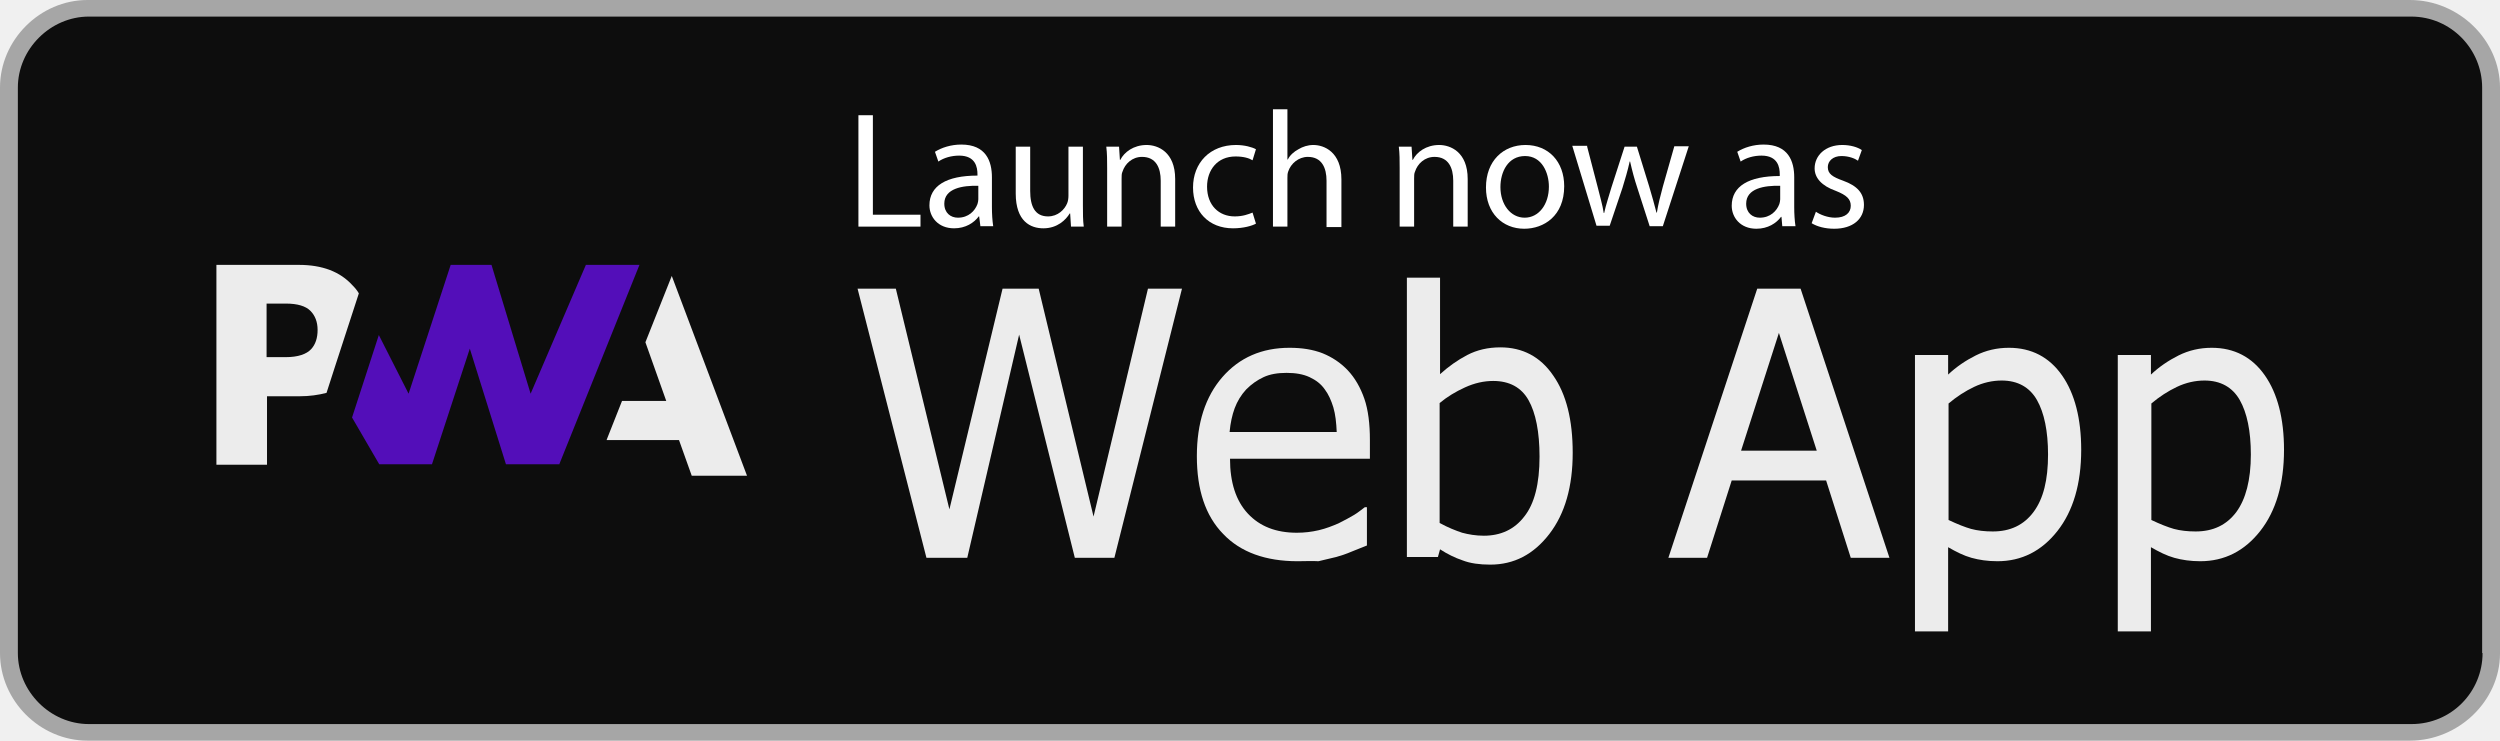
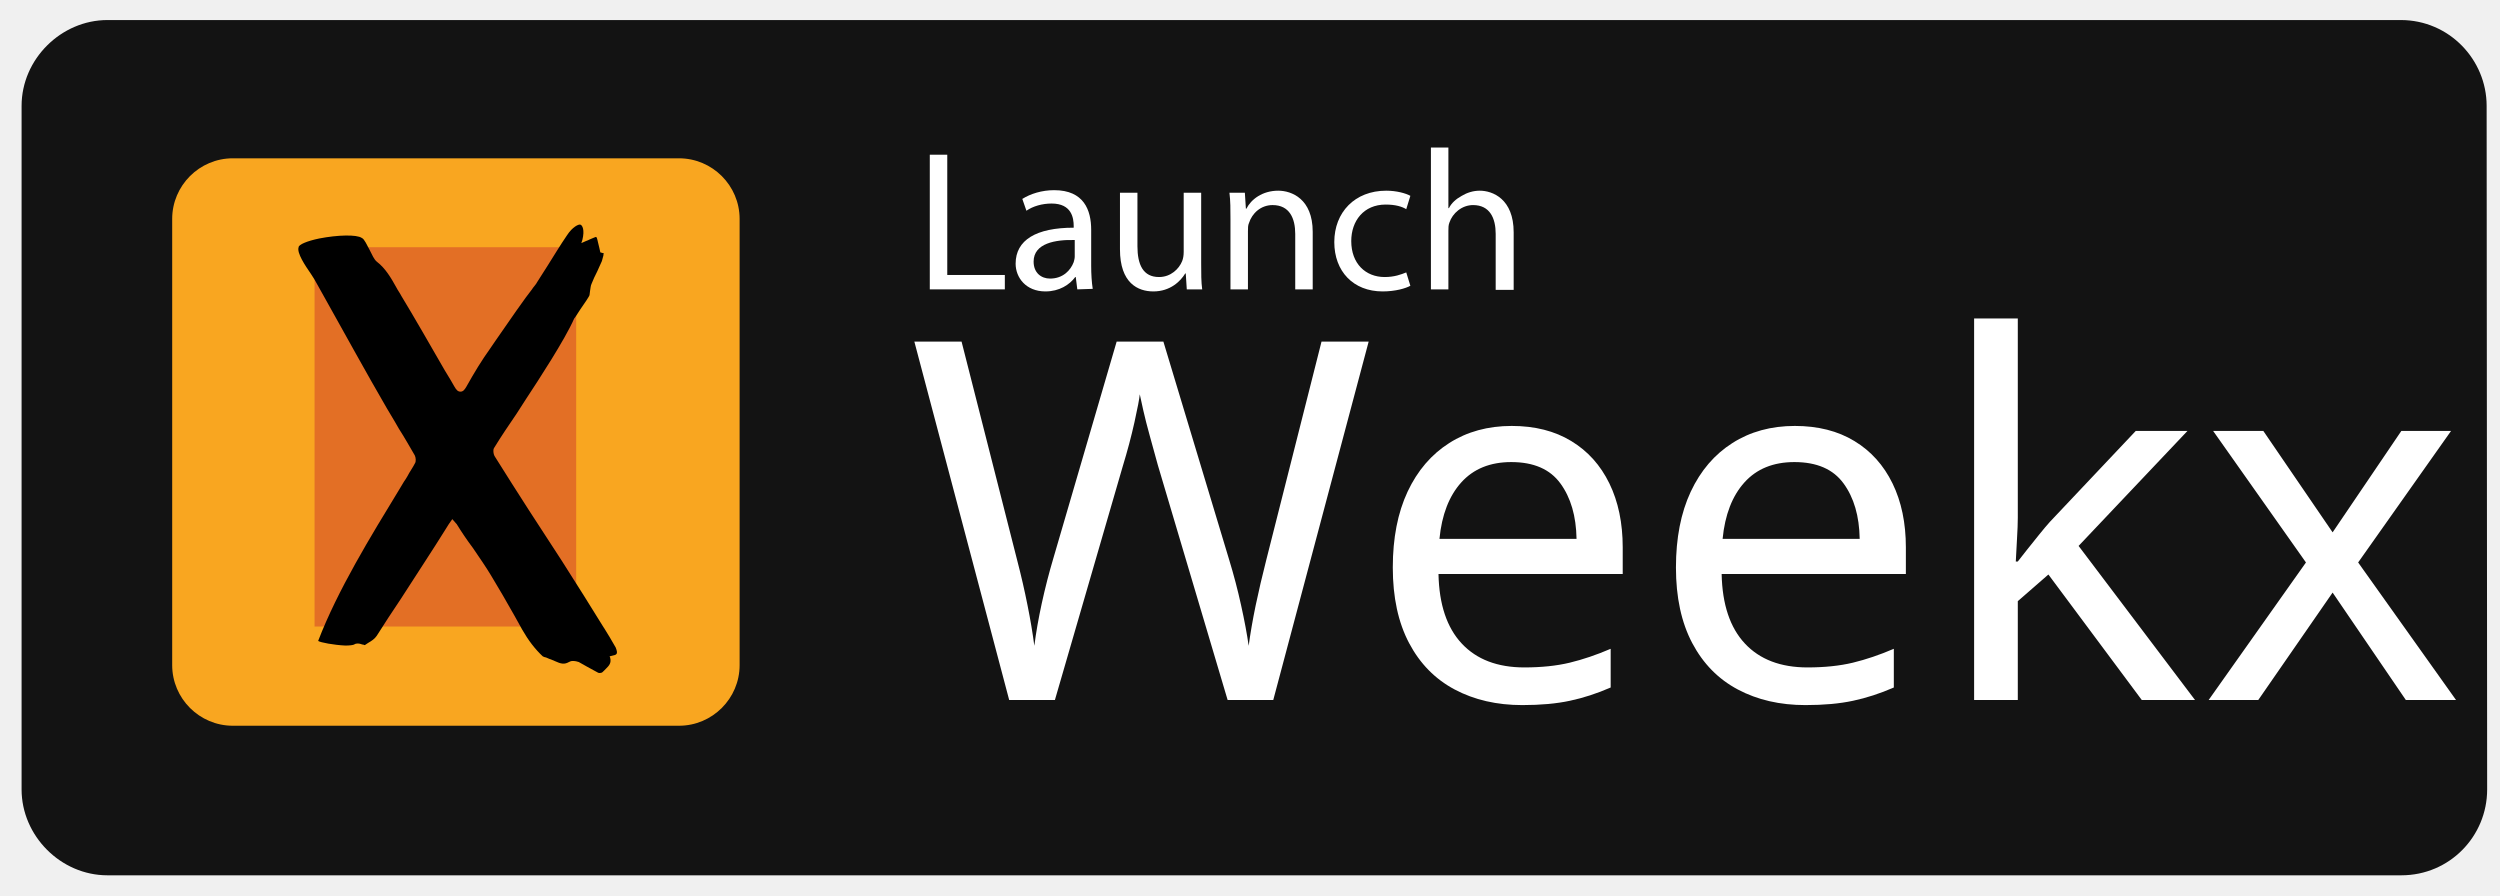
- <svg xmlns="http://www.w3.org/2000/svg" version="1.1" id="Layer_1" x="0px" y="0px" viewBox="0 0 588 174.2" style="enable-background:new 0 0 588 174.2;" xml:space="preserve">
+ <svg xmlns="http://www.w3.org/2000/svg" version="1.1" x="0px" y="0px" viewBox="0 0 486.4 174.2" style="enable-background:new 0 0 486.4 174.2;" xml:space="preserve">
  <style type="text/css">
- 	.st0{fill:#A6A6A6;fill-opacity:0.996;}
+ 	.st0{display:none;fill:#A6A6A6;fill-opacity:0.996;}
	.st1{fill-opacity:0.918;}
	.st2{fill:#FFFFFF;}
- 	.st3{fill:#FFFFFF;fill-opacity:0.918;}
- 	.st4{fill:#5A0FC8;fill-opacity:0.918;}
+ 	.st3{display:none;}
+ 	.st4{display:inline;fill:#FFFFFF;fill-opacity:0.918;}
+ 	.st5{font-family:'MyriadPro-Regular';}
+ 	.st6{font-size:97.675px;}
+ 	.st7{fill:#F9A620;}
+ 	.st8{fill:#E36F25;}
</style>
-   <g>
-     <g>
-       <path class="st0" d="M566.8,174.2H20.6C9.4,174.2,0,164.8,0,153.6V20.6C0,9.4,9.4,0,20.6,0h546.2C578.3,0,588,9.4,588,20.6v133.1    C588,164.8,578.3,174.2,566.8,174.2z" />
-       <path class="st1" d="M583.9,153.6c0,9.1-7.3,16.7-16.7,16.7H20.9c-9.1,0-16.7-7.7-16.7-16.7V20.6c0-9.1,7.7-16.7,16.7-16.7h546.2    c9.4,0,16.7,7.7,16.7,16.7V153.6z" />
-     </g>
+   <g id="Layer_1">
    <g>
      <g>
-         <path class="st2" d="M201.9,27.1h3.4v23.4h11.2v2.8h-14.6V27.1z" />
-         <path class="st2" d="M230.6,53.3l-0.3-2.4h-0.1c-1.1,1.5-3.1,2.8-5.8,2.8c-3.8,0-5.8-2.7-5.8-5.4c0-4.6,4-7,11.3-7V41     c0-1.6-0.4-4.4-4.3-4.4c-1.8,0-3.6,0.5-4.9,1.4l-0.8-2.3c1.6-1,3.8-1.7,6.2-1.7c5.8,0,7.2,3.9,7.2,7.7v7c0,1.6,0.1,3.2,0.3,4.5     H230.6z M230.1,43.7c-3.7-0.1-8,0.6-8,4.2c0,2.2,1.5,3.3,3.2,3.3c2.5,0,4-1.6,4.6-3.2c0.1-0.4,0.2-0.7,0.2-1.1V43.7z" />
-         <path class="st2" d="M254.7,48.2c0,1.9,0,3.7,0.2,5.1h-3l-0.2-3.1h-0.1c-0.9,1.5-2.9,3.5-6.2,3.5c-3,0-6.5-1.6-6.5-8.2v-11h3.4     v10.4c0,3.6,1.1,6,4.2,6c2.3,0,3.9-1.6,4.5-3.1c0.2-0.5,0.3-1.1,0.3-1.8V34.5h3.4V48.2z" />
-         <path class="st2" d="M260.4,39.6c0-1.9,0-3.5-0.2-5.1h3l0.2,3.1h0.1c0.9-1.8,3.1-3.5,6.2-3.5c2.6,0,6.7,1.6,6.7,8v11.2H273V42.5     c0-3-1.1-5.6-4.4-5.6c-2.3,0-4,1.6-4.6,3.5c-0.2,0.4-0.2,1-0.2,1.6v11.3h-3.4V39.6z" />
-         <path class="st2" d="M295.4,52.6c-0.9,0.5-2.9,1.1-5.4,1.1c-5.7,0-9.4-3.9-9.4-9.6c0-5.8,4-10,10.1-10c2,0,3.8,0.5,4.7,1     l-0.8,2.6c-0.8-0.5-2.1-0.9-4-0.9c-4.3,0-6.7,3.2-6.7,7.1c0,4.4,2.8,7,6.5,7c1.9,0,3.2-0.5,4.2-0.9L295.4,52.6z" />
-         <path class="st2" d="M299.4,25.7h3.4v11.8h0.1c0.5-1,1.4-1.8,2.5-2.4c1-0.6,2.2-1,3.5-1c2.5,0,6.6,1.6,6.6,8.1v11.2H312V42.5     c0-3-1.1-5.6-4.4-5.6c-2.2,0-4,1.6-4.6,3.4c-0.2,0.5-0.2,1-0.2,1.6v11.4h-3.4V25.7z" />
-         <path class="st2" d="M329.2,39.6c0-1.9,0-3.5-0.2-5.1h3l0.2,3.1h0.1c0.9-1.8,3.1-3.5,6.2-3.5c2.6,0,6.7,1.6,6.7,8v11.2h-3.4V42.5     c0-3-1.1-5.6-4.4-5.6c-2.3,0-4,1.6-4.6,3.5c-0.2,0.4-0.2,1-0.2,1.6v11.3h-3.4V39.6z" />
-         <path class="st2" d="M367.9,43.8c0,7-4.8,10-9.4,10c-5.1,0-9-3.7-9-9.7c0-6.3,4.1-10,9.3-10C364.2,34.1,367.9,38,367.9,43.8z      M352.9,44c0,4.1,2.4,7.2,5.7,7.2c3.3,0,5.7-3.1,5.7-7.3c0-3.2-1.6-7.2-5.6-7.2S352.9,40.4,352.9,44z" />
-         <path class="st2" d="M373.3,34.5l2.5,9.6c0.5,2.1,1.1,4,1.4,6h0.1c0.4-1.9,1.1-3.9,1.7-6l3.1-9.6h2.9l2.9,9.4     c0.7,2.3,1.2,4.2,1.7,6.1h0.1c0.3-1.9,0.8-3.9,1.4-6.1l2.7-9.5h3.4l-6.1,18.8H388l-2.9-9c-0.7-2.1-1.2-4-1.7-6.2h-0.1     c-0.5,2.3-1.1,4.2-1.7,6.2l-3,8.9h-3.1l-5.7-18.8H373.3z" />
-         <path class="st2" d="M419.2,53.3L419,51h-0.1c-1.1,1.5-3.1,2.8-5.8,2.8c-3.8,0-5.8-2.7-5.8-5.4c0-4.6,4-7,11.3-7V41     c0-1.6-0.4-4.4-4.3-4.4c-1.8,0-3.6,0.5-4.9,1.4l-0.8-2.3c1.6-1,3.8-1.7,6.2-1.7c5.8,0,7.2,3.9,7.2,7.7v7c0,1.6,0.1,3.2,0.3,4.5     H419.2z M418.7,43.7c-3.7-0.1-8,0.6-8,4.2c0,2.2,1.5,3.3,3.2,3.3c2.5,0,4-1.6,4.6-3.2c0.1-0.4,0.2-0.7,0.2-1.1V43.7z" />
-         <path class="st2" d="M427.1,49.8c1,0.7,2.8,1.4,4.5,1.4c2.5,0,3.7-1.2,3.7-2.8c0-1.6-1-2.5-3.5-3.5c-3.4-1.2-5-3.1-5-5.3     c0-3,2.5-5.5,6.5-5.5c1.9,0,3.6,0.5,4.6,1.2l-0.9,2.5c-0.7-0.5-2.1-1.1-3.9-1.1c-2,0-3.2,1.2-3.2,2.6c0,1.6,1.1,2.3,3.6,3.2     c3.3,1.2,4.9,2.9,4.9,5.7c0,3.3-2.6,5.6-7,5.6c-2.1,0-4-0.5-5.3-1.3L427.1,49.8z" />
+         <path class="st0" d="M566.8,174.2H20.6C9.4,174.2,0,164.8,0,153.6v-133C0,9.4,9.4,0,20.6,0h546.2C578.3,0,588,9.4,588,20.6v133.1     C588,164.8,578.3,174.2,566.8,174.2z" />
+         <path class="st1" d="M483.9,153.6c0,9.1-7.3,16.7-16.7,16.7H20.9c-9.1,0-16.7-7.7-16.7-16.7v-133c0-9.1,7.7-16.7,16.7-16.7h446.2     c9.4,0,16.7,7.7,16.7,16.7L483.9,153.6L483.9,153.6z" />
      </g>
      <g>
-         <path class="st3" d="M278,67.9l-15.9,63.3h-9.3l-13.1-52.5l-12.2,52.5h-9.6l-16.2-63.3h9l12.6,51.9l12.5-51.9h8.5l12.9,53.6     L270,67.9H278z" />
-         <path class="st3" d="M305.2,132c-7.5,0-13.4-2.1-17.5-6.4c-4.2-4.3-6.2-10.4-6.2-18.3c0-7.8,2-14,6-18.6c4-4.6,9.3-6.9,15.8-6.9     c2.9,0,5.5,0.4,7.8,1.3c2.2,0.9,4.2,2.2,5.9,4c1.7,1.8,3,4.1,3.9,6.7c0.9,2.6,1.3,5.9,1.3,9.7v4.4h-32.9c0,5.6,1.4,9.9,4.2,12.9     c2.8,3,6.6,4.5,11.5,4.5c1.8,0,3.5-0.2,5.2-0.6c1.7-0.4,3.2-1,4.6-1.6c1.4-0.7,2.7-1.4,3.7-2c1-0.6,1.8-1.3,2.5-1.8h0.5v9     c-0.9,0.4-2.1,0.8-3.5,1.4c-1.4,0.6-2.6,1-3.7,1.3c-1.6,0.4-3,0.7-4.2,1C308.7,131.9,307.1,132,305.2,132z M314.4,101.7     c-0.1-2.3-0.3-4.2-0.8-5.9c-0.5-1.6-1.1-3-2-4.2c-0.9-1.3-2.1-2.2-3.6-2.9c-1.5-0.7-3.3-1-5.4-1c-2.1,0-3.9,0.3-5.4,1     c-1.5,0.7-2.8,1.6-4.1,2.9c-1.2,1.3-2.1,2.8-2.7,4.4c-0.6,1.6-1,3.5-1.2,5.6H314.4z" />
-         <path class="st3" d="M362.1,107.4c0-5.8-0.9-10.3-2.6-13.3c-1.7-3-4.5-4.5-8.3-4.5c-2.2,0-4.4,0.5-6.6,1.5c-2.2,1-4.2,2.2-6,3.7     V123c2,1.1,3.8,1.8,5.3,2.3c1.5,0.4,3.2,0.7,5.1,0.7c4,0,7.2-1.5,9.5-4.5C360.9,118.5,362.1,113.8,362.1,107.4z M369.9,106.5     c0,7.9-1.8,14.3-5.5,19.1c-3.7,4.8-8.3,7.2-13.9,7.2c-2.5,0-4.7-0.3-6.5-1c-1.8-0.6-3.6-1.5-5.3-2.6l-0.5,1.8h-7.3V65.3h7.8V88     c2-1.8,4.1-3.3,6.4-4.5c2.3-1.2,4.9-1.8,7.8-1.8c5.2,0,9.4,2.2,12.4,6.6C368.4,92.7,369.9,98.8,369.9,106.5z" />
-         <path class="st3" d="M392.4,131.2l20.9-63.3h10.2l20.9,63.3h-9.1l-5.8-18.2h-22.2l-5.8,18.2H392.4z M427.3,106l-8.9-27.7     l-8.9,27.7H427.3z" />
-         <path class="st3" d="M489.5,105.8c0,8-1.9,14.4-5.6,19.1c-3.7,4.7-8.4,7.1-14.1,7.1c-2.3,0-4.3-0.3-6.1-0.8     c-1.8-0.5-3.6-1.4-5.5-2.5v19.8h-7.8v-65h7.8v4.6c1.9-1.8,4.1-3.3,6.5-4.5c2.4-1.2,5-1.8,7.8-1.8c5.3,0,9.5,2.2,12.5,6.5     C488,92.6,489.5,98.5,489.5,105.8z M481.7,106.9c0-5.5-0.9-9.8-2.6-12.8c-1.7-3-4.5-4.6-8.3-4.6c-2.2,0-4.4,0.5-6.5,1.5     c-2.1,1-4.1,2.3-6,3.9v27.4c2.1,1,3.9,1.7,5.3,2.1c1.5,0.4,3.2,0.6,5.1,0.6c4.1,0,7.3-1.5,9.6-4.6S481.7,112.9,481.7,106.9z" />
-         <path class="st3" d="M537.2,105.8c0,8-1.9,14.4-5.6,19.1c-3.7,4.7-8.4,7.1-14.1,7.1c-2.3,0-4.3-0.3-6.1-0.8     c-1.8-0.5-3.6-1.4-5.5-2.5v19.8h-7.8v-65h7.8v4.6c1.9-1.8,4.1-3.3,6.5-4.5c2.4-1.2,5-1.8,7.8-1.8c5.3,0,9.5,2.2,12.5,6.5     C535.7,92.6,537.2,98.5,537.2,105.8z M529.4,106.9c0-5.5-0.9-9.8-2.6-12.8c-1.7-3-4.5-4.6-8.3-4.6c-2.2,0-4.4,0.5-6.5,1.5     c-2.1,1-4.1,2.3-6,3.9v27.4c2.1,1,3.9,1.7,5.3,2.1c1.5,0.4,3.2,0.6,5.1,0.6c4.1,0,7.3-1.5,9.6-4.6     C528.2,117.4,529.4,112.9,529.4,106.9z" />
+         <g>
+           <path class="st2" d="M180.9,30.1h3.4v23.4h11.2v2.8h-14.6L180.9,30.1L180.9,30.1z" />
+           <path class="st2" d="M209.6,56.3l-0.3-2.4h-0.1c-1.1,1.5-3.1,2.8-5.8,2.8c-3.8,0-5.8-2.7-5.8-5.4c0-4.6,4-7,11.3-7V44      c0-1.6-0.4-4.4-4.3-4.4c-1.8,0-3.6,0.5-4.9,1.4l-0.8-2.3c1.6-1,3.8-1.7,6.2-1.7c5.8,0,7.2,3.9,7.2,7.7v7c0,1.6,0.1,3.2,0.3,4.5      L209.6,56.3L209.6,56.3z M209.1,46.7c-3.7-0.1-8,0.6-8,4.2c0,2.2,1.5,3.3,3.2,3.3c2.5,0,4-1.6,4.6-3.2c0.1-0.4,0.2-0.7,0.2-1.1      V46.7z" />
+           <path class="st2" d="M233.7,51.2c0,1.9,0,3.7,0.2,5.1h-3l-0.2-3.1h-0.1c-0.9,1.5-2.9,3.5-6.2,3.5c-3,0-6.5-1.6-6.5-8.2v-11h3.4      v10.4c0,3.6,1.1,6,4.2,6c2.3,0,3.9-1.6,4.5-3.1c0.2-0.5,0.3-1.1,0.3-1.8V37.5h3.4L233.7,51.2L233.7,51.2z" />
+           <path class="st2" d="M239.4,42.6c0-1.9,0-3.5-0.2-5.1h3l0.2,3.1h0.1c0.9-1.8,3.1-3.5,6.2-3.5c2.6,0,6.7,1.6,6.7,8v11.2H252V45.5      c0-3-1.1-5.6-4.4-5.6c-2.3,0-4,1.6-4.6,3.5c-0.2,0.4-0.2,1-0.2,1.6v11.3h-3.4V42.6z" />
+           <path class="st2" d="M274.4,55.6c-0.9,0.5-2.9,1.1-5.4,1.1c-5.7,0-9.4-3.9-9.4-9.6c0-5.8,4-10,10.1-10c2,0,3.8,0.5,4.7,1      l-0.8,2.6c-0.8-0.5-2.1-0.9-4-0.9c-4.3,0-6.7,3.2-6.7,7.1c0,4.4,2.8,7,6.5,7c1.9,0,3.2-0.5,4.2-0.9L274.4,55.6z" />
+           <path class="st2" d="M278.4,28.7h3.4v11.8h0.1c0.5-1,1.4-1.8,2.5-2.4c1-0.6,2.2-1,3.5-1c2.5,0,6.6,1.6,6.6,8.1v11.2H291V45.5      c0-3-1.1-5.6-4.4-5.6c-2.2,0-4,1.6-4.6,3.4c-0.2,0.5-0.2,1-0.2,1.6v11.4h-3.4V28.7z" />
+         </g>
+         <g class="st3">
+           <path class="st4" d="M248,70.9l-15.9,63.3h-9.3l-13.1-52.5l-12.2,52.5h-9.6l-16.2-63.3h9l12.6,51.9l12.5-51.9h8.5l12.9,53.6      L240,70.9H248z" />
+           <path class="st4" d="M275.2,135c-7.5,0-13.4-2.1-17.5-6.4c-4.2-4.3-6.2-10.4-6.2-18.3c0-7.8,2-14,6-18.6s9.3-6.9,15.8-6.9      c2.9,0,5.5,0.4,7.8,1.3c2.2,0.9,4.2,2.2,5.9,4c1.7,1.8,3,4.1,3.9,6.7s1.3,5.9,1.3,9.7v4.4h-32.9c0,5.6,1.4,9.9,4.2,12.9      c2.8,3,6.6,4.5,11.5,4.5c1.8,0,3.5-0.2,5.2-0.6s3.2-1,4.6-1.6c1.4-0.7,2.7-1.4,3.7-2s1.8-1.3,2.5-1.8h0.5v9      c-0.9,0.4-2.1,0.8-3.5,1.4c-1.4,0.6-2.6,1-3.7,1.3c-1.6,0.4-3,0.7-4.2,1C278.7,134.9,277.1,135,275.2,135z M284.4,104.7      c-0.1-2.3-0.3-4.2-0.8-5.9c-0.5-1.6-1.1-3-2-4.2c-0.9-1.3-2.1-2.2-3.6-2.9c-1.5-0.7-3.3-1-5.4-1s-3.9,0.3-5.4,1      s-2.8,1.6-4.1,2.9c-1.2,1.3-2.1,2.8-2.7,4.4s-1,3.5-1.2,5.6L284.4,104.7L284.4,104.7z" />
+           <path class="st4" d="M332.1,110.4c0-5.8-0.9-10.3-2.6-13.3s-4.5-4.5-8.3-4.5c-2.2,0-4.4,0.5-6.6,1.5s-4.2,2.2-6,3.7V126      c2,1.1,3.8,1.8,5.3,2.3c1.5,0.4,3.2,0.7,5.1,0.7c4,0,7.2-1.5,9.5-4.5C330.9,121.5,332.1,116.8,332.1,110.4z M339.9,109.5      c0,7.9-1.8,14.3-5.5,19.1c-3.7,4.8-8.3,7.2-13.9,7.2c-2.5,0-4.7-0.3-6.5-1c-1.8-0.6-3.6-1.5-5.3-2.6l-0.5,1.8h-7.3V68.3h7.8V91      c2-1.8,4.1-3.3,6.4-4.5s4.9-1.8,7.8-1.8c5.2,0,9.4,2.2,12.4,6.6C338.4,95.7,339.9,101.8,339.9,109.5z" />
+           <path class="st4" d="M362.4,134.2l20.9-63.3h10.2l20.9,63.3h-9.1l-5.8-18.2h-22.2l-5.8,18.2H362.4z M397.3,109l-8.9-27.7      l-8.9,27.7H397.3z" />
+           <path class="st4" d="M459.5,108.8c0,8-1.9,14.4-5.6,19.1c-3.7,4.7-8.4,7.1-14.1,7.1c-2.3,0-4.3-0.3-6.1-0.8      c-1.8-0.5-3.6-1.4-5.5-2.5v19.8h-7.8v-65h7.8v4.6c1.9-1.8,4.1-3.3,6.5-4.5s5-1.8,7.8-1.8c5.3,0,9.5,2.2,12.5,6.5      C458,95.6,459.5,101.5,459.5,108.8z M451.7,109.9c0-5.5-0.9-9.8-2.6-12.8s-4.5-4.6-8.3-4.6c-2.2,0-4.4,0.5-6.5,1.5      s-4.1,2.3-6,3.9v27.4c2.1,1,3.9,1.7,5.3,2.1c1.5,0.4,3.2,0.6,5.1,0.6c4.1,0,7.3-1.5,9.6-4.6S451.7,115.9,451.7,109.9z" />
+           <path class="st4" d="M507.2,108.8c0,8-1.9,14.4-5.6,19.1c-3.7,4.7-8.4,7.1-14.1,7.1c-2.3,0-4.3-0.3-6.1-0.8      c-1.8-0.5-3.6-1.4-5.5-2.5v19.8h-7.8v-65h7.8v4.6c1.9-1.8,4.1-3.3,6.5-4.5c2.4-1.2,5-1.8,7.8-1.8c5.3,0,9.5,2.2,12.5,6.5      S507.2,101.5,507.2,108.8z M499.4,109.9c0-5.5-0.9-9.8-2.6-12.8c-1.7-3-4.5-4.6-8.3-4.6c-2.2,0-4.4,0.5-6.5,1.5      c-2.1,1-4.1,2.3-6,3.9v27.4c2.1,1,3.9,1.7,5.3,2.1c1.5,0.4,3.2,0.6,5.1,0.6c4.1,0,7.3-1.5,9.6-4.6      C498.2,120.4,499.4,115.9,499.4,109.9z" />
+         </g>
      </g>
+       <text transform="matrix(1 0 0 1 176.7241 136.1982)" class="st2 st5 st6">Weekx</text>
    </g>
-     <g>
-       <path class="st3" d="M142.7,103.4l3.6-9.1h10.4l-4.9-13.8l6.2-15.6l17.7,47h-13l-3-8.4H142.7z" />
-       <path class="st4" d="M131.5,109.3l18.9-47l-12.6,0l-13,30.3l-9.2-30.3h-9.6l-9.9,30.3l-7-13.8l-6.3,19.4l6.4,11h12.4l8.9-27.2    l8.5,27.2H131.5z" />
-       <path class="st3" d="M62.8,93.2h7.7c2.3,0,4.4-0.3,6.3-0.8l2-6.2L84.4,69c-0.4-0.7-0.9-1.3-1.5-1.9c-2.9-3.2-7.1-4.8-12.6-4.8    H50.9v47h11.9V93.2z M73,73.1c1.1,1.1,1.7,2.6,1.7,4.5c0,1.9-0.5,3.4-1.5,4.5c-1.1,1.2-3.1,1.9-6,1.9h-4.5V71.4h4.5    C70,71.4,71.9,72,73,73.1z" />
+   </g>
+   <g id="icon">
+     <g id="Layer_3">
+       <path class="st7" d="M132.1,141.2H45.3c-6.5,0-11.8-5.3-11.8-11.8V42.6c0-6.5,5.3-11.8,11.8-11.8h86.8c6.5,0,11.8,5.3,11.8,11.8    v86.8C143.9,135.9,138.6,141.2,132.1,141.2z" />
+     </g>
+     <g id="logo">
+       <rect x="61.2" y="48.1" class="st8" width="50.9" height="73.8" />
+       <path d="M117.6,122.3l-0.2-0.3c-1.7-2.8-5.8-9.3-8.1-12.9c-4-6.1-8.6-13.2-13.1-20.4c-0.2-0.4-0.3-1.1-0.1-1.5    c1.4-2.3,2.9-4.5,4.4-6.7l1.8-2.8c2.5-3.8,7.6-11.6,9.4-15.7c0.1-0.1,0.5-0.7,1.2-1.8c0.7-1,1.8-2.6,1.8-2.8    c0-0.3,0.1-0.5,0.1-0.8c0.1-0.5,0.1-1,0.3-1.4c0.3-0.8,0.7-1.6,1.1-2.4c0.3-0.7,0.6-1.3,0.9-2c0.1-0.3,0.2-0.7,0.3-1.1    c0-0.1,0-0.3,0.1-0.4l-0.7-0.2l-0.2-0.9c-0.2-0.7-0.3-1.4-0.5-2c0,0-0.2-0.1-0.2-0.1c-0.3,0.1-0.7,0.3-1.2,0.5    c-0.2,0.1-0.4,0.2-0.7,0.3l-0.9,0.4l0.2-0.6c0.5-2,0-2.9-0.4-3c-0.3-0.1-1.5,0.4-2.6,2.1c-1.3,1.9-2.5,3.9-3.7,5.8    c-0.7,1.1-1.4,2.2-2.1,3.3c-0.2,0.4-0.5,0.7-0.8,1.1l-0.2,0.3c-1,1.2-4.7,6.5-7.1,10c-1,1.5-1.8,2.6-2.2,3.2    c-0.8,1.2-1.6,2.5-2.3,3.7c-0.4,0.7-0.8,1.4-1.2,2.1c-0.3,0.5-0.6,0.9-1.1,0.9c0,0,0,0,0,0c-0.5,0-0.8-0.3-1.2-1    c-0.3-0.6-1-1.7-1.9-3.2c-2.3-4-6.2-10.8-8.4-14.4c-0.3-0.6-0.7-1.1-1-1.7c-1-1.8-2.1-3.7-3.8-5c-0.5-0.4-0.9-1.3-1.4-2.3    c-0.5-0.9-1-2.1-1.5-2.3c-1-0.7-4.7-0.6-8.3,0.1c-2.4,0.5-4,1.2-4,1.7c-0.4,1.1,1.3,3.6,2.4,5.2c0.3,0.5,0.6,0.9,0.7,1.1l1.9,3.4    c3.4,6.1,9,16.2,11.4,20.3c1,1.8,2.1,3.5,3.1,5.3c1.1,1.7,2.1,3.5,3.1,5.2c0.2,0.4,0.3,1.2,0,1.6c-0.4,0.8-1,1.6-1.4,2.4    c-0.2,0.4-0.5,0.8-0.7,1.1l-0.9,1.5c-5.6,9.2-12,19.6-15.8,29.5c0.4,0.3,3.1,0.8,5.3,0.9c0.9,0,1.5-0.1,1.7-0.2    c0.4-0.3,1-0.2,1.3-0.1c0.1,0,0.2,0.1,0.3,0.1c0.1,0,0.2,0,0.4,0.1c0,0,0.1,0,0.1,0c0.2-0.1,0.4-0.3,0.6-0.4    c0.7-0.4,1.3-0.8,1.7-1.4c1.4-2.2,3-4.7,4.7-7.2c3-4.7,6.2-9.5,8.8-13.7c0.2-0.3,0.3-0.5,0.5-0.8l0.7-1l0.7,0.8    c0.1,0.1,0.2,0.2,0.3,0.4c0.8,1.3,1.8,2.8,3,4.4c1.3,1.9,2.6,3.8,3.5,5.3c1.5,2.5,3.1,5.2,4.6,7.9c0.5,0.9,1,1.8,1.5,2.7    c1.2,2.1,2.5,3.8,4,5.2c0,0,0.1,0,0.2,0.1c0.1,0,0.2,0.1,0.4,0.1c0.3,0.1,0.6,0.3,1,0.4l0.7,0.3c1.3,0.6,1.9,0.7,2.8,0.2    c0.2-0.1,0.4-0.2,0.7-0.2c0,0,0.1,0,0.1,0c0.4,0,0.8,0.1,1.1,0.2c0.5,0.3,1.1,0.6,1.6,0.9c0.7,0.4,1.5,0.8,2.2,1.2    c0.1,0,0.3,0.1,0.5,0c0.2,0,0.3-0.1,0.4-0.2c0.2-0.2,0.4-0.4,0.6-0.6c0.6-0.6,1.1-1.1,0.8-2.2l-0.1-0.2l0.4-0.1    c1-0.2,1.3-0.3,0.8-1.6C118.9,124.4,118.4,123.6,117.6,122.3z" />
    </g>
  </g>
</svg>
